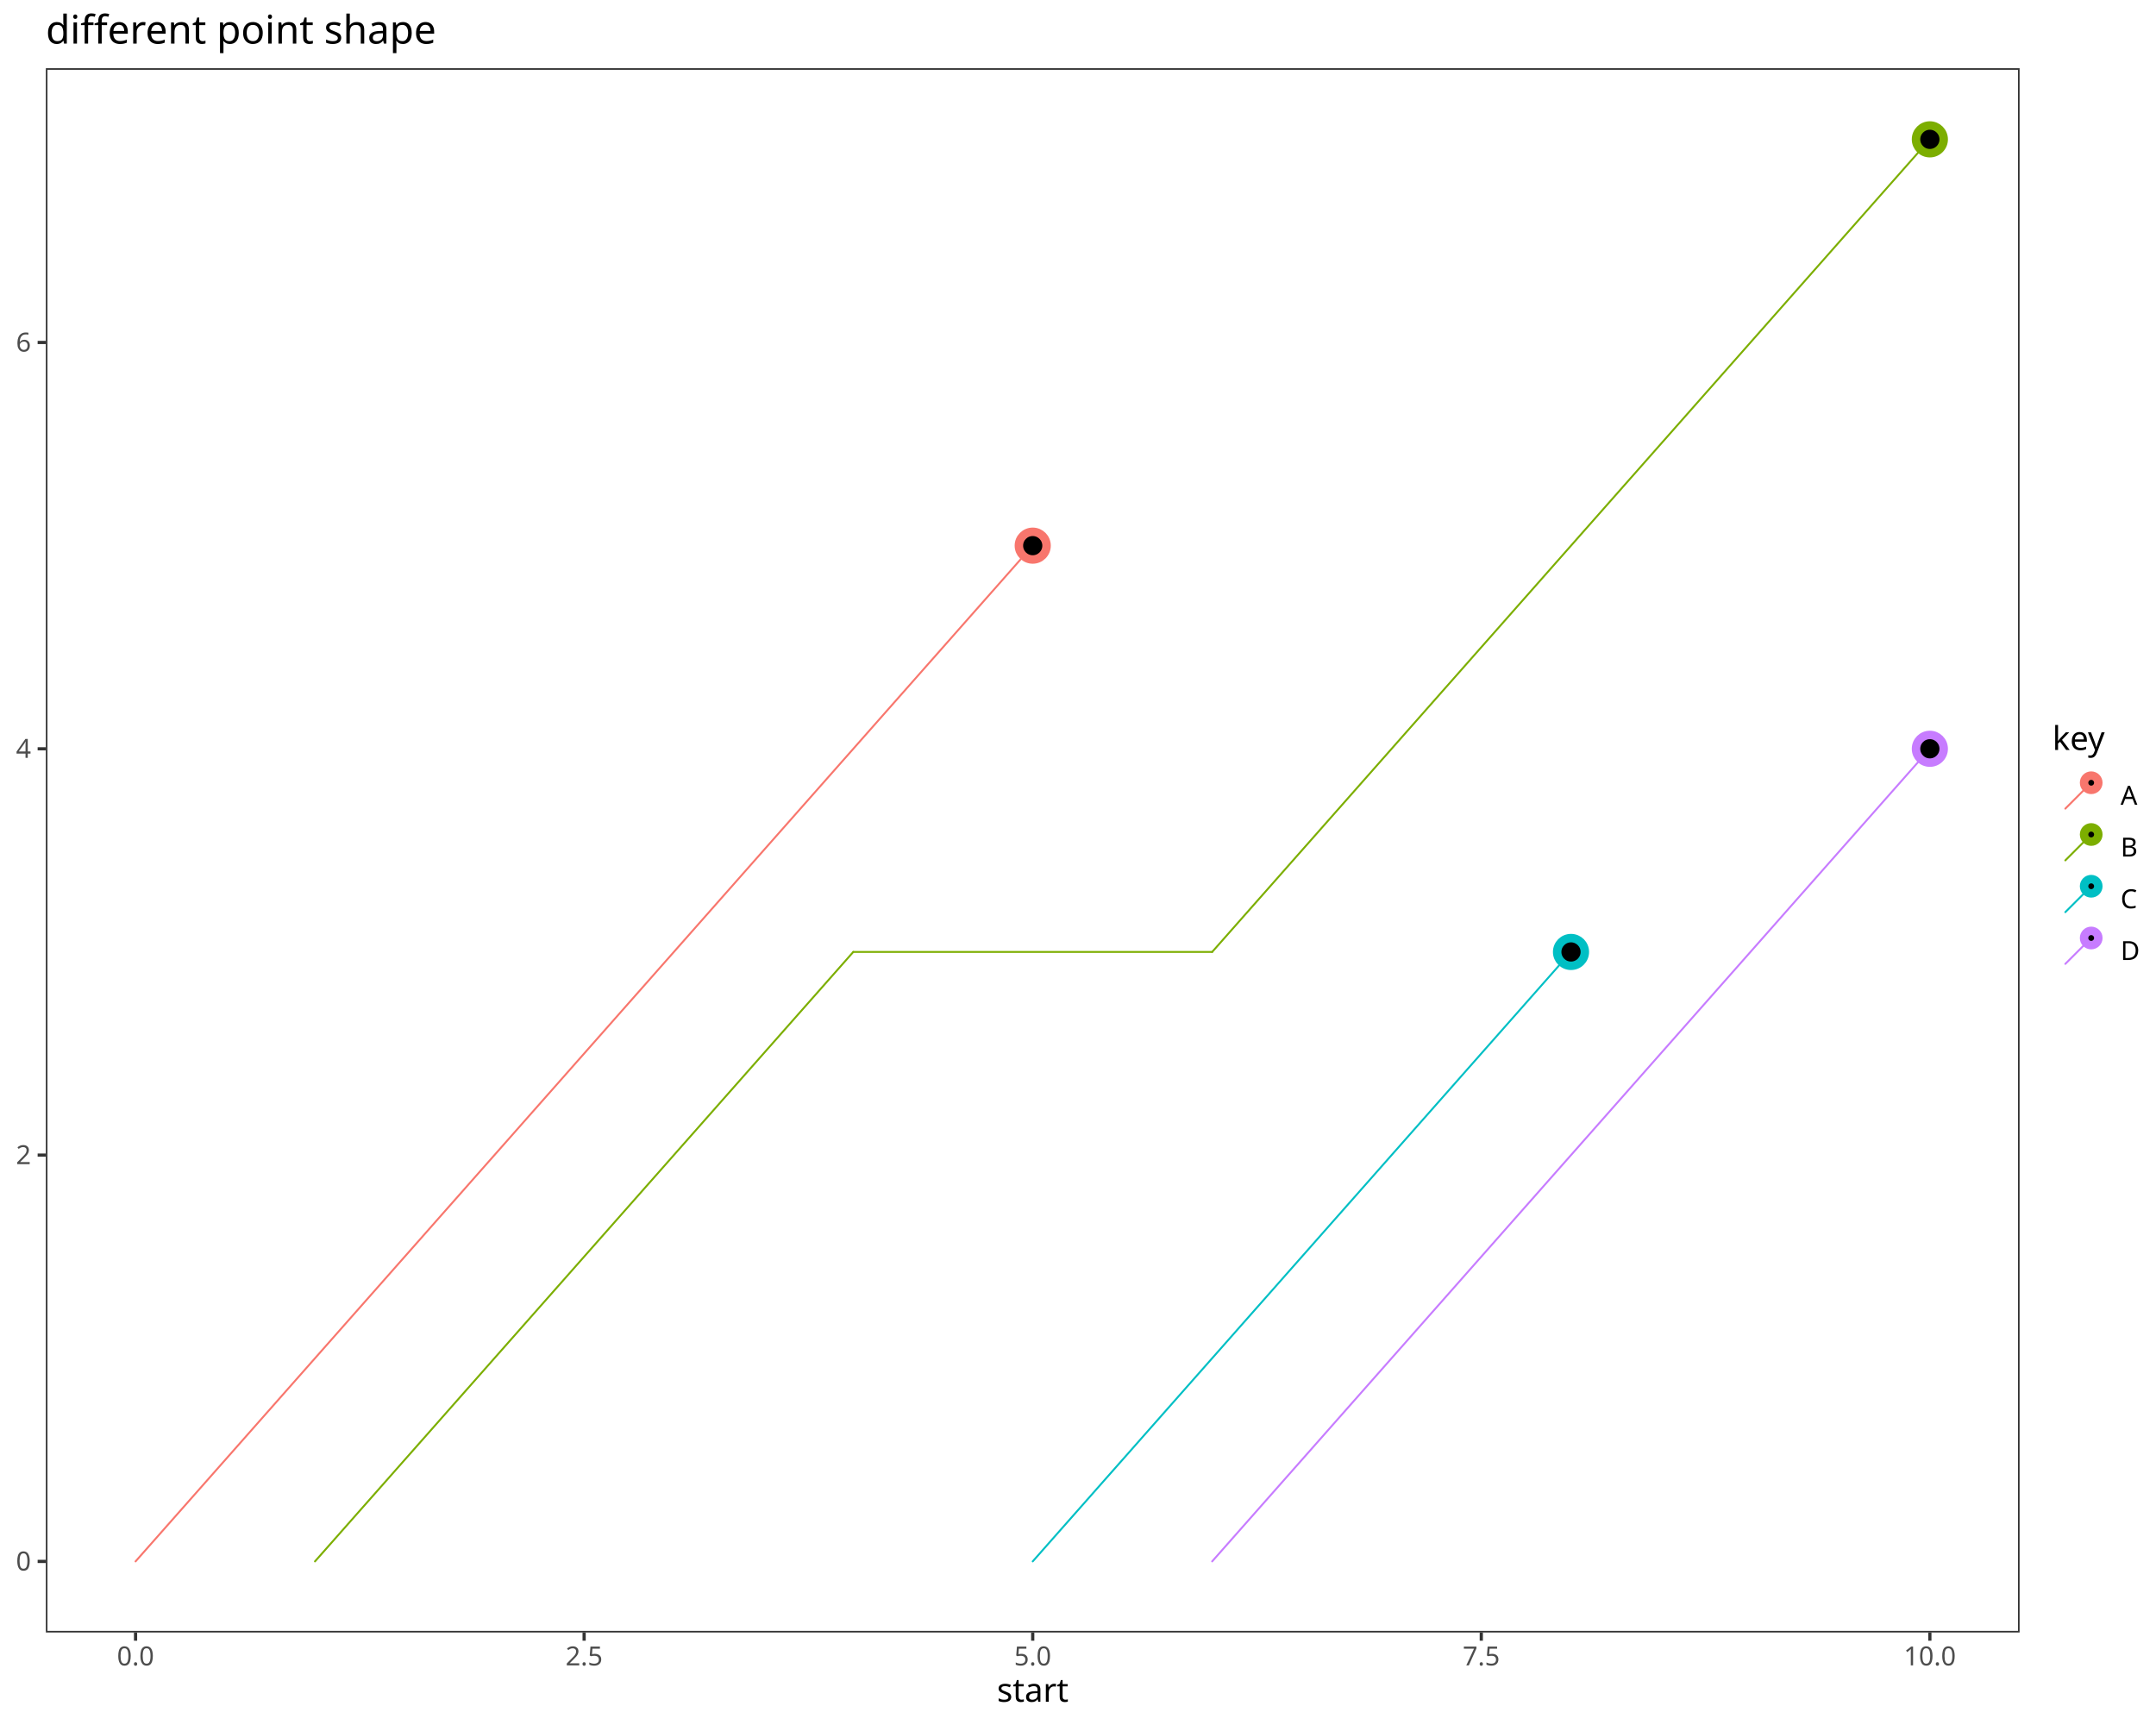
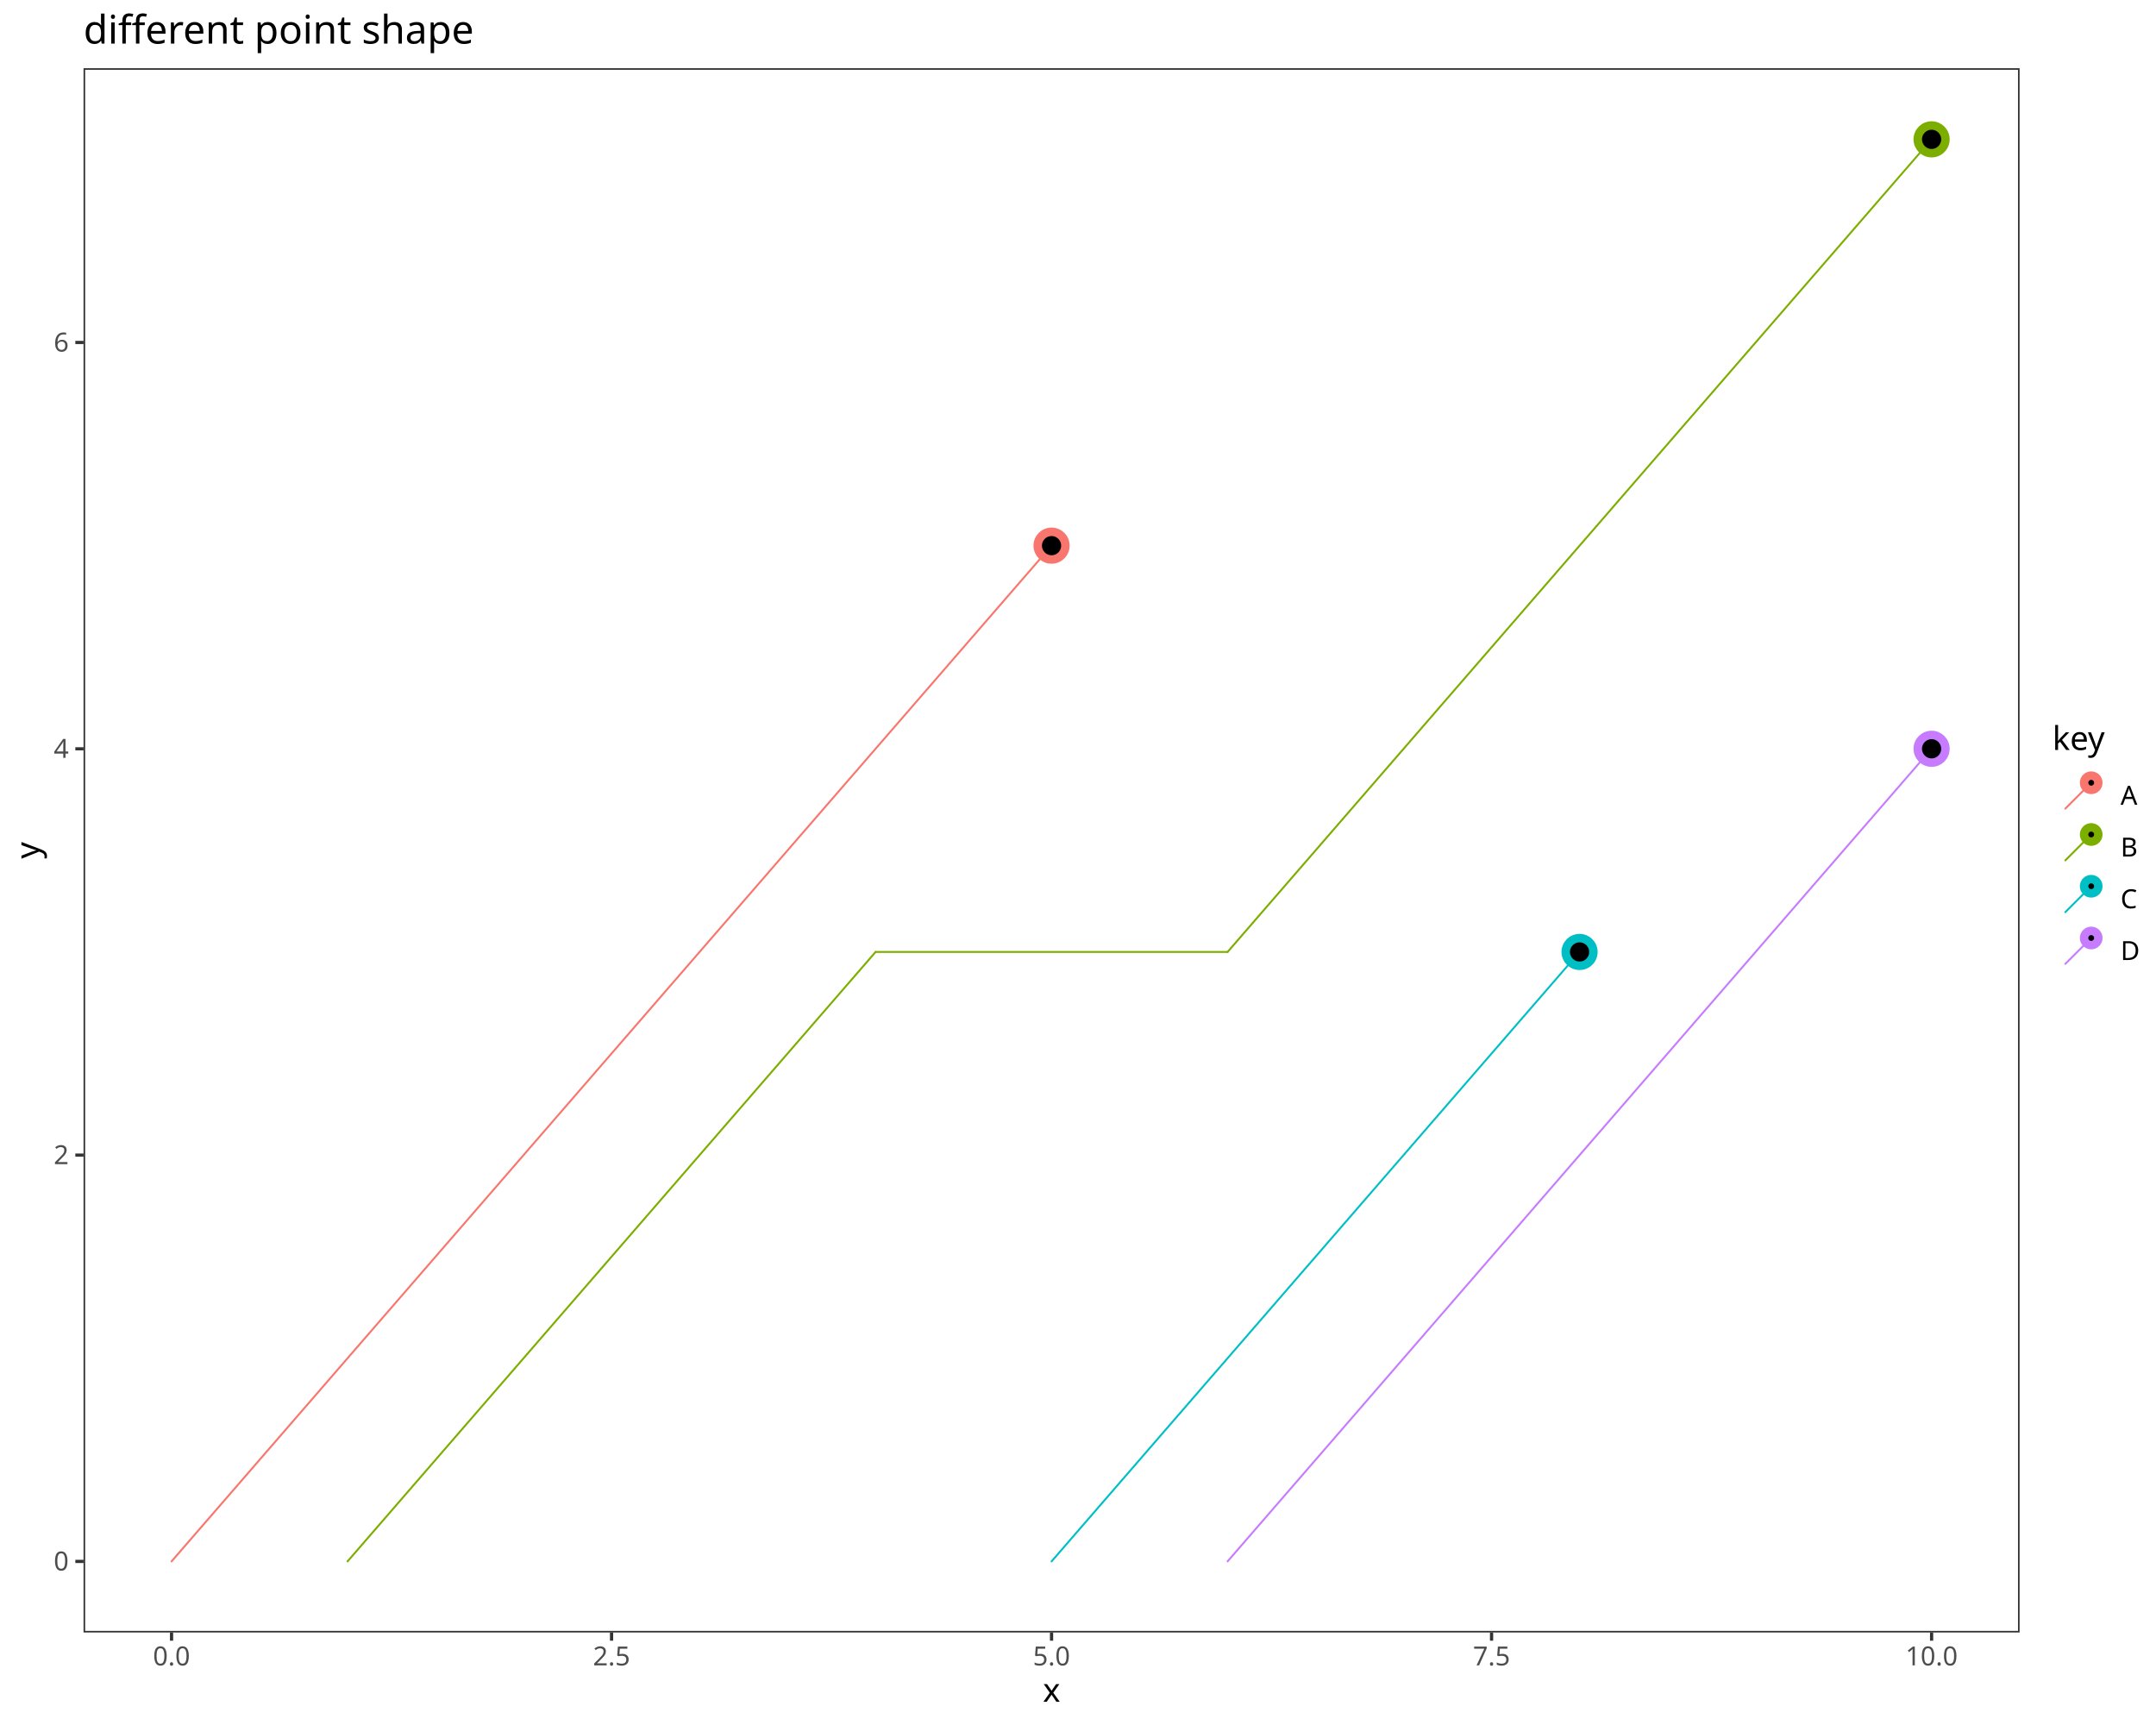
<svg xmlns="http://www.w3.org/2000/svg" class="svglite" data-engine-version="2.0" width="720.00pt" height="576.00pt" viewBox="0 0 720.00 576.00">
  <defs>
    <style type="text/css">
    .svglite line, .svglite polyline, .svglite polygon, .svglite path, .svglite rect, .svglite circle {
      fill: none;
      stroke: #000000;
      stroke-linecap: round;
      stroke-linejoin: round;
      stroke-miterlimit: 10.00;
    }
  </style>
  </defs>
  <rect width="100%" height="100%" style="stroke: none; fill: #FFFFFF;" />
  <defs>
    <clipPath id="cpMC4wMHw3MjAuMDB8MC4wMHw1NzYuMDA=">
      <rect x="0.00" y="0.00" width="720.00" height="576.00" />
    </clipPath>
  </defs>
  <g clip-path="url(#cpMC4wMHw3MjAuMDB8MC4wMHw1NzYuMDA=)">
    <rect x="0.00" y="0.00" width="720.00" height="576.00" style="stroke-width: 1.07; stroke: #FFFFFF; fill: #FFFFFF;" />
  </g>
  <defs>
-     <clipPath id="cpMTUuMzF8Njc0LjQ1fDIyLjc4fDU0NS4xMQ==">
-       <rect x="15.31" y="22.78" width="659.14" height="522.33" />
+     <clipPath id="cpMjcuOTB8Njc0LjQ1fDIyLjc4fDU0NS4xMQ==">
+       <rect x="27.90" y="22.78" width="646.55" height="522.33" />
    </clipPath>
  </defs>
-   <g clip-path="url(#cpMTUuMzF8Njc0LjQ1fDIyLjc4fDU0NS4xMQ==)">
-     <rect x="15.31" y="22.78" width="659.14" height="522.33" style="stroke-width: 1.07; stroke: none; fill: #FFFFFF;" />
-     <line x1="45.27" y1="521.37" x2="344.88" y2="182.20" style="stroke-width: 0.64; stroke: #F8766D;" />
-     <circle cx="344.88" cy="182.20" r="4.62" style="stroke-width: 2.83; stroke: #F8766D; fill: #000000;" />
-     <line x1="105.19" y1="521.37" x2="284.95" y2="317.87" style="stroke-width: 0.64; stroke: #7CAE00;" />
-     <line x1="284.95" y1="317.87" x2="404.80" y2="317.87" style="stroke-width: 0.64; stroke: #7CAE00;" />
-     <line x1="404.80" y1="317.87" x2="644.48" y2="46.53" style="stroke-width: 0.64; stroke: #7CAE00;" />
-     <circle cx="644.48" cy="46.53" r="4.62" style="stroke-width: 2.83; stroke: #7CAE00; fill: #000000;" />
-     <line x1="344.88" y1="521.37" x2="524.64" y2="317.87" style="stroke-width: 0.64; stroke: #00BFC4;" />
-     <circle cx="524.64" cy="317.87" r="4.62" style="stroke-width: 2.83; stroke: #00BFC4; fill: #000000;" />
-     <line x1="404.80" y1="521.37" x2="644.48" y2="250.03" style="stroke-width: 0.64; stroke: #C77CFF;" />
-     <circle cx="644.48" cy="250.03" r="4.62" style="stroke-width: 2.83; stroke: #C77CFF; fill: #000000;" />
-     <rect x="15.31" y="22.78" width="659.14" height="522.33" style="stroke-width: 1.07; stroke: #333333;" />
+   <g clip-path="url(#cpMjcuOTB8Njc0LjQ1fDIyLjc4fDU0NS4xMQ==)">
+     <rect x="27.90" y="22.78" width="646.55" height="522.33" style="stroke-width: 1.07; stroke: none; fill: #FFFFFF;" />
+     <line x1="57.29" y1="521.37" x2="351.17" y2="182.20" style="stroke-width: 0.64; stroke: #F8766D;" />
+     <circle cx="351.17" cy="182.20" r="4.62" style="stroke-width: 2.83; stroke: #F8766D; fill: #000000;" />
+     <line x1="116.06" y1="521.37" x2="292.40" y2="317.87" style="stroke-width: 0.64; stroke: #7CAE00;" />
+     <line x1="292.40" y1="317.87" x2="409.95" y2="317.87" style="stroke-width: 0.64; stroke: #7CAE00;" />
+     <line x1="409.95" y1="317.87" x2="645.06" y2="46.53" style="stroke-width: 0.64; stroke: #7CAE00;" />
+     <circle cx="645.06" cy="46.53" r="4.62" style="stroke-width: 2.83; stroke: #7CAE00; fill: #000000;" />
+     <line x1="351.17" y1="521.37" x2="527.50" y2="317.87" style="stroke-width: 0.64; stroke: #00BFC4;" />
+     <circle cx="527.50" cy="317.87" r="4.62" style="stroke-width: 2.83; stroke: #00BFC4; fill: #000000;" />
+     <line x1="409.95" y1="521.37" x2="645.06" y2="250.03" style="stroke-width: 0.64; stroke: #C77CFF;" />
+     <circle cx="645.06" cy="250.03" r="4.62" style="stroke-width: 2.83; stroke: #C77CFF; fill: #000000;" />
+     <rect x="27.90" y="22.78" width="646.55" height="522.33" style="stroke-width: 1.07; stroke: #333333;" />
  </g>
  <g clip-path="url(#cpMC4wMHw3MjAuMDB8MC4wMHw1NzYuMDA=)">
-     <text x="10.37" y="524.40" text-anchor="end" style="font-size: 8.80px; fill: #4D4D4D; font-family: sans;" textLength="4.89px" lengthAdjust="spacingAndGlyphs">0</text>
-     <text x="10.37" y="388.73" text-anchor="end" style="font-size: 8.80px; fill: #4D4D4D; font-family: sans;" textLength="4.89px" lengthAdjust="spacingAndGlyphs">2</text>
-     <text x="10.37" y="253.06" text-anchor="end" style="font-size: 8.80px; fill: #4D4D4D; font-family: sans;" textLength="4.89px" lengthAdjust="spacingAndGlyphs">4</text>
-     <text x="10.37" y="117.39" text-anchor="end" style="font-size: 8.80px; fill: #4D4D4D; font-family: sans;" textLength="4.89px" lengthAdjust="spacingAndGlyphs">6</text>
-     <polyline points="12.57,521.37 15.31,521.37 " style="stroke-width: 1.07; stroke: #333333; stroke-linecap: butt;" />
-     <polyline points="12.57,385.70 15.31,385.70 " style="stroke-width: 1.07; stroke: #333333; stroke-linecap: butt;" />
-     <polyline points="12.57,250.03 15.31,250.03 " style="stroke-width: 1.07; stroke: #333333; stroke-linecap: butt;" />
-     <polyline points="12.57,114.36 15.31,114.36 " style="stroke-width: 1.07; stroke: #333333; stroke-linecap: butt;" />
-     <polyline points="45.27,547.85 45.27,545.11 " style="stroke-width: 1.07; stroke: #333333; stroke-linecap: butt;" />
-     <polyline points="195.07,547.85 195.07,545.11 " style="stroke-width: 1.07; stroke: #333333; stroke-linecap: butt;" />
-     <polyline points="344.88,547.85 344.88,545.11 " style="stroke-width: 1.07; stroke: #333333; stroke-linecap: butt;" />
-     <polyline points="494.68,547.85 494.68,545.11 " style="stroke-width: 1.07; stroke: #333333; stroke-linecap: butt;" />
-     <polyline points="644.48,547.85 644.48,545.11 " style="stroke-width: 1.07; stroke: #333333; stroke-linecap: butt;" />
-     <text x="45.27" y="556.10" text-anchor="middle" style="font-size: 8.80px; fill: #4D4D4D; font-family: sans;" textLength="12.23px" lengthAdjust="spacingAndGlyphs">0.0</text>
-     <text x="195.07" y="556.10" text-anchor="middle" style="font-size: 8.80px; fill: #4D4D4D; font-family: sans;" textLength="12.23px" lengthAdjust="spacingAndGlyphs">2.5</text>
-     <text x="344.88" y="556.10" text-anchor="middle" style="font-size: 8.80px; fill: #4D4D4D; font-family: sans;" textLength="12.23px" lengthAdjust="spacingAndGlyphs">5.0</text>
-     <text x="494.68" y="556.10" text-anchor="middle" style="font-size: 8.80px; fill: #4D4D4D; font-family: sans;" textLength="12.23px" lengthAdjust="spacingAndGlyphs">7.5</text>
-     <text x="644.48" y="556.10" text-anchor="middle" style="font-size: 8.80px; fill: #4D4D4D; font-family: sans;" textLength="17.13px" lengthAdjust="spacingAndGlyphs">10.0</text>
-     <text x="344.88" y="568.24" text-anchor="middle" style="font-size: 11.00px; font-family: sans;" textLength="21.40px" lengthAdjust="spacingAndGlyphs">start</text>
+     <text x="22.97" y="524.40" text-anchor="end" style="font-size: 8.80px; fill: #4D4D4D; font-family: sans;" textLength="4.89px" lengthAdjust="spacingAndGlyphs">0</text>
+     <text x="22.97" y="388.73" text-anchor="end" style="font-size: 8.80px; fill: #4D4D4D; font-family: sans;" textLength="4.89px" lengthAdjust="spacingAndGlyphs">2</text>
+     <text x="22.97" y="253.06" text-anchor="end" style="font-size: 8.80px; fill: #4D4D4D; font-family: sans;" textLength="4.89px" lengthAdjust="spacingAndGlyphs">4</text>
+     <text x="22.97" y="117.39" text-anchor="end" style="font-size: 8.80px; fill: #4D4D4D; font-family: sans;" textLength="4.89px" lengthAdjust="spacingAndGlyphs">6</text>
+     <polyline points="25.16,521.37 27.90,521.37 " style="stroke-width: 1.07; stroke: #333333; stroke-linecap: butt;" />
+     <polyline points="25.16,385.70 27.90,385.70 " style="stroke-width: 1.07; stroke: #333333; stroke-linecap: butt;" />
+     <polyline points="25.16,250.03 27.90,250.03 " style="stroke-width: 1.07; stroke: #333333; stroke-linecap: butt;" />
+     <polyline points="25.16,114.36 27.90,114.36 " style="stroke-width: 1.07; stroke: #333333; stroke-linecap: butt;" />
+     <polyline points="57.29,547.85 57.29,545.11 " style="stroke-width: 1.07; stroke: #333333; stroke-linecap: butt;" />
+     <polyline points="204.23,547.85 204.23,545.11 " style="stroke-width: 1.07; stroke: #333333; stroke-linecap: butt;" />
+     <polyline points="351.17,547.85 351.17,545.11 " style="stroke-width: 1.07; stroke: #333333; stroke-linecap: butt;" />
+     <polyline points="498.11,547.85 498.11,545.11 " style="stroke-width: 1.07; stroke: #333333; stroke-linecap: butt;" />
+     <polyline points="645.06,547.85 645.06,545.11 " style="stroke-width: 1.07; stroke: #333333; stroke-linecap: butt;" />
+     <text x="57.29" y="556.10" text-anchor="middle" style="font-size: 8.80px; fill: #4D4D4D; font-family: sans;" textLength="12.23px" lengthAdjust="spacingAndGlyphs">0.0</text>
+     <text x="204.23" y="556.10" text-anchor="middle" style="font-size: 8.80px; fill: #4D4D4D; font-family: sans;" textLength="12.23px" lengthAdjust="spacingAndGlyphs">2.5</text>
+     <text x="351.17" y="556.10" text-anchor="middle" style="font-size: 8.80px; fill: #4D4D4D; font-family: sans;" textLength="12.23px" lengthAdjust="spacingAndGlyphs">5.0</text>
+     <text x="498.11" y="556.10" text-anchor="middle" style="font-size: 8.80px; fill: #4D4D4D; font-family: sans;" textLength="12.23px" lengthAdjust="spacingAndGlyphs">7.5</text>
+     <text x="645.06" y="556.10" text-anchor="middle" style="font-size: 8.80px; fill: #4D4D4D; font-family: sans;" textLength="17.13px" lengthAdjust="spacingAndGlyphs">10.0</text>
+     <text x="351.17" y="568.24" text-anchor="middle" style="font-size: 11.00px; font-family: sans;" textLength="5.50px" lengthAdjust="spacingAndGlyphs">x</text>
+     <text transform="translate(13.05,283.95) rotate(-90)" text-anchor="middle" style="font-size: 11.00px; font-family: sans;" textLength="5.50px" lengthAdjust="spacingAndGlyphs">y</text>
    <rect x="685.40" y="241.72" width="29.12" height="84.45" style="stroke-width: 1.07; stroke: none; fill: #FFFFFF;" />
    <text x="685.40" y="250.43" style="font-size: 11.00px; font-family: sans;" textLength="17.13px" lengthAdjust="spacingAndGlyphs">key</text>
    <rect x="685.40" y="257.05" width="17.28" height="17.28" style="stroke-width: 1.07; stroke: none; fill: #FFFFFF;" />
    <line x1="689.72" y1="270.01" x2="698.36" y2="261.37" style="stroke-width: 0.64; stroke: #F8766D;" />
    <circle cx="698.36" cy="261.37" r="2.38" style="stroke-width: 2.83; stroke: #F8766D; fill: #000000;" />
    <rect x="685.40" y="274.33" width="17.28" height="17.28" style="stroke-width: 1.07; stroke: none; fill: #FFFFFF;" />
    <line x1="689.72" y1="287.29" x2="698.36" y2="278.65" style="stroke-width: 0.64; stroke: #7CAE00;" />
    <circle cx="698.36" cy="278.65" r="2.38" style="stroke-width: 2.83; stroke: #7CAE00; fill: #000000;" />
    <rect x="685.40" y="291.61" width="17.28" height="17.28" style="stroke-width: 1.07; stroke: none; fill: #FFFFFF;" />
    <line x1="689.72" y1="304.57" x2="698.36" y2="295.93" style="stroke-width: 0.64; stroke: #00BFC4;" />
    <circle cx="698.36" cy="295.93" r="2.38" style="stroke-width: 2.83; stroke: #00BFC4; fill: #000000;" />
    <rect x="685.40" y="308.89" width="17.28" height="17.28" style="stroke-width: 1.07; stroke: none; fill: #FFFFFF;" />
    <line x1="689.72" y1="321.85" x2="698.36" y2="313.21" style="stroke-width: 0.64; stroke: #C77CFF;" />
    <circle cx="698.36" cy="313.21" r="2.38" style="stroke-width: 2.83; stroke: #C77CFF; fill: #000000;" />
    <text x="708.16" y="268.72" style="font-size: 8.80px; font-family: sans;" textLength="5.87px" lengthAdjust="spacingAndGlyphs">A</text>
    <text x="708.16" y="286.00" style="font-size: 8.80px; font-family: sans;" textLength="5.87px" lengthAdjust="spacingAndGlyphs">B</text>
    <text x="708.16" y="303.28" style="font-size: 8.80px; font-family: sans;" textLength="6.36px" lengthAdjust="spacingAndGlyphs">C</text>
    <text x="708.16" y="320.56" style="font-size: 8.80px; font-family: sans;" textLength="6.36px" lengthAdjust="spacingAndGlyphs">D</text>
-     <text x="15.31" y="14.56" style="font-size: 13.20px; font-family: sans;" textLength="119.62px" lengthAdjust="spacingAndGlyphs">different point shape</text>
+     <text x="27.90" y="14.56" style="font-size: 13.20px; font-family: sans;" textLength="119.62px" lengthAdjust="spacingAndGlyphs">different point shape</text>
  </g>
</svg>
